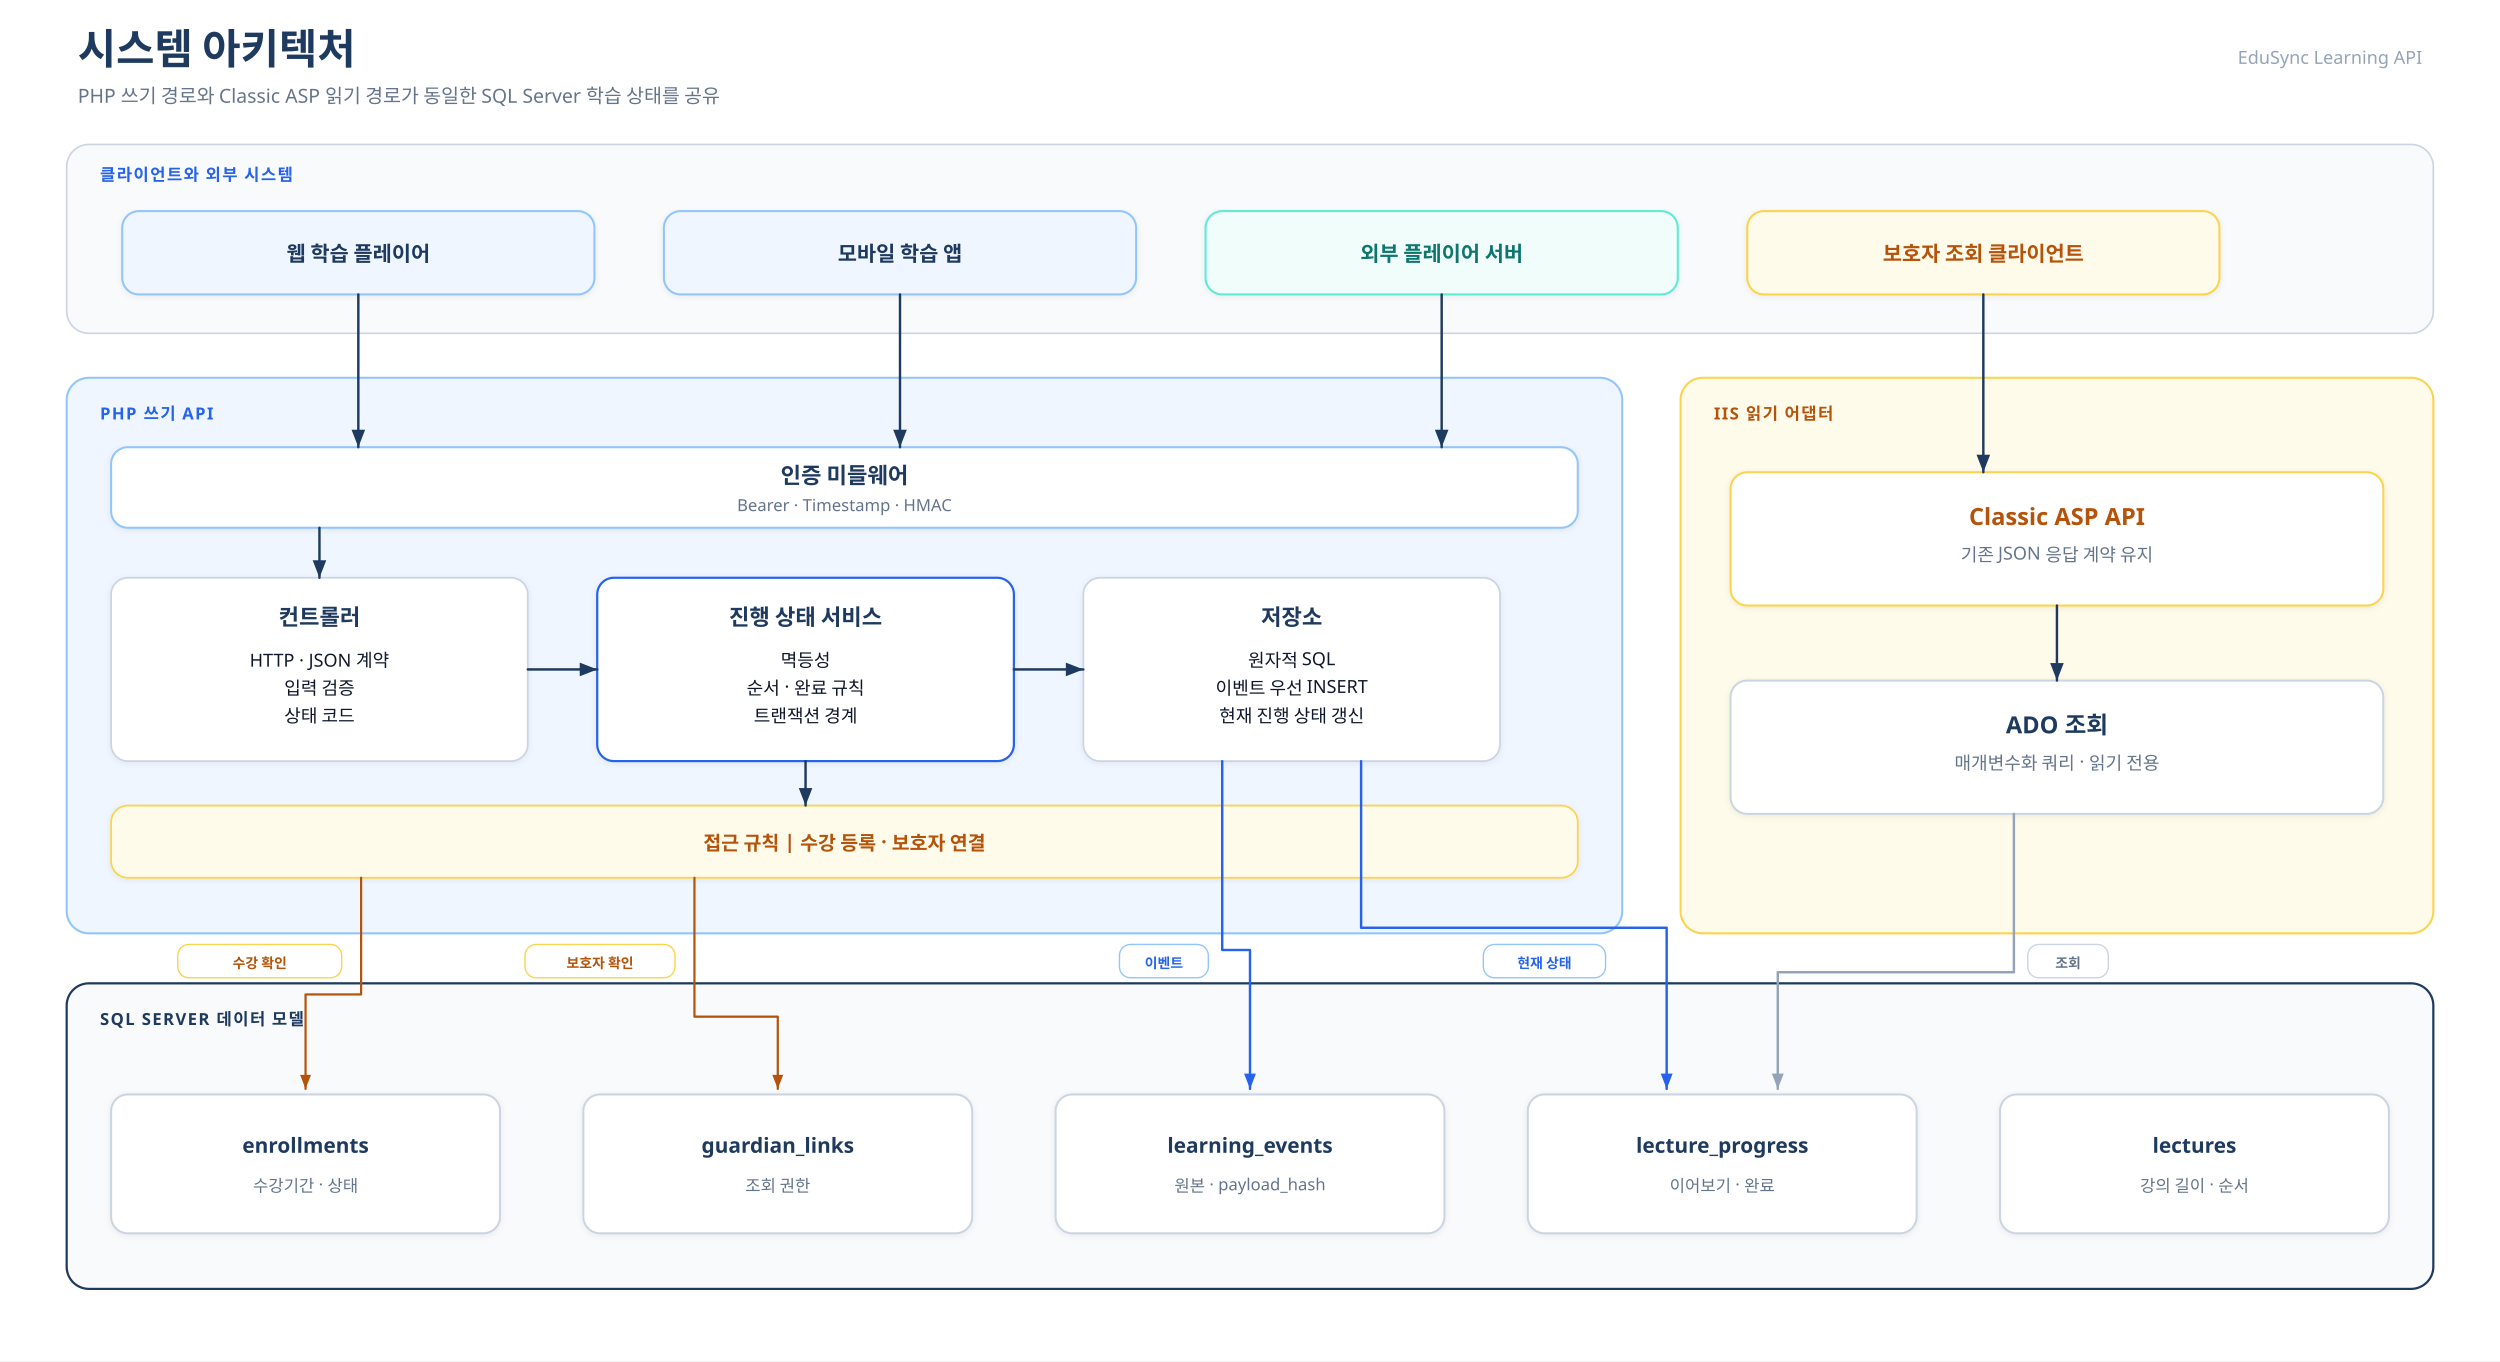
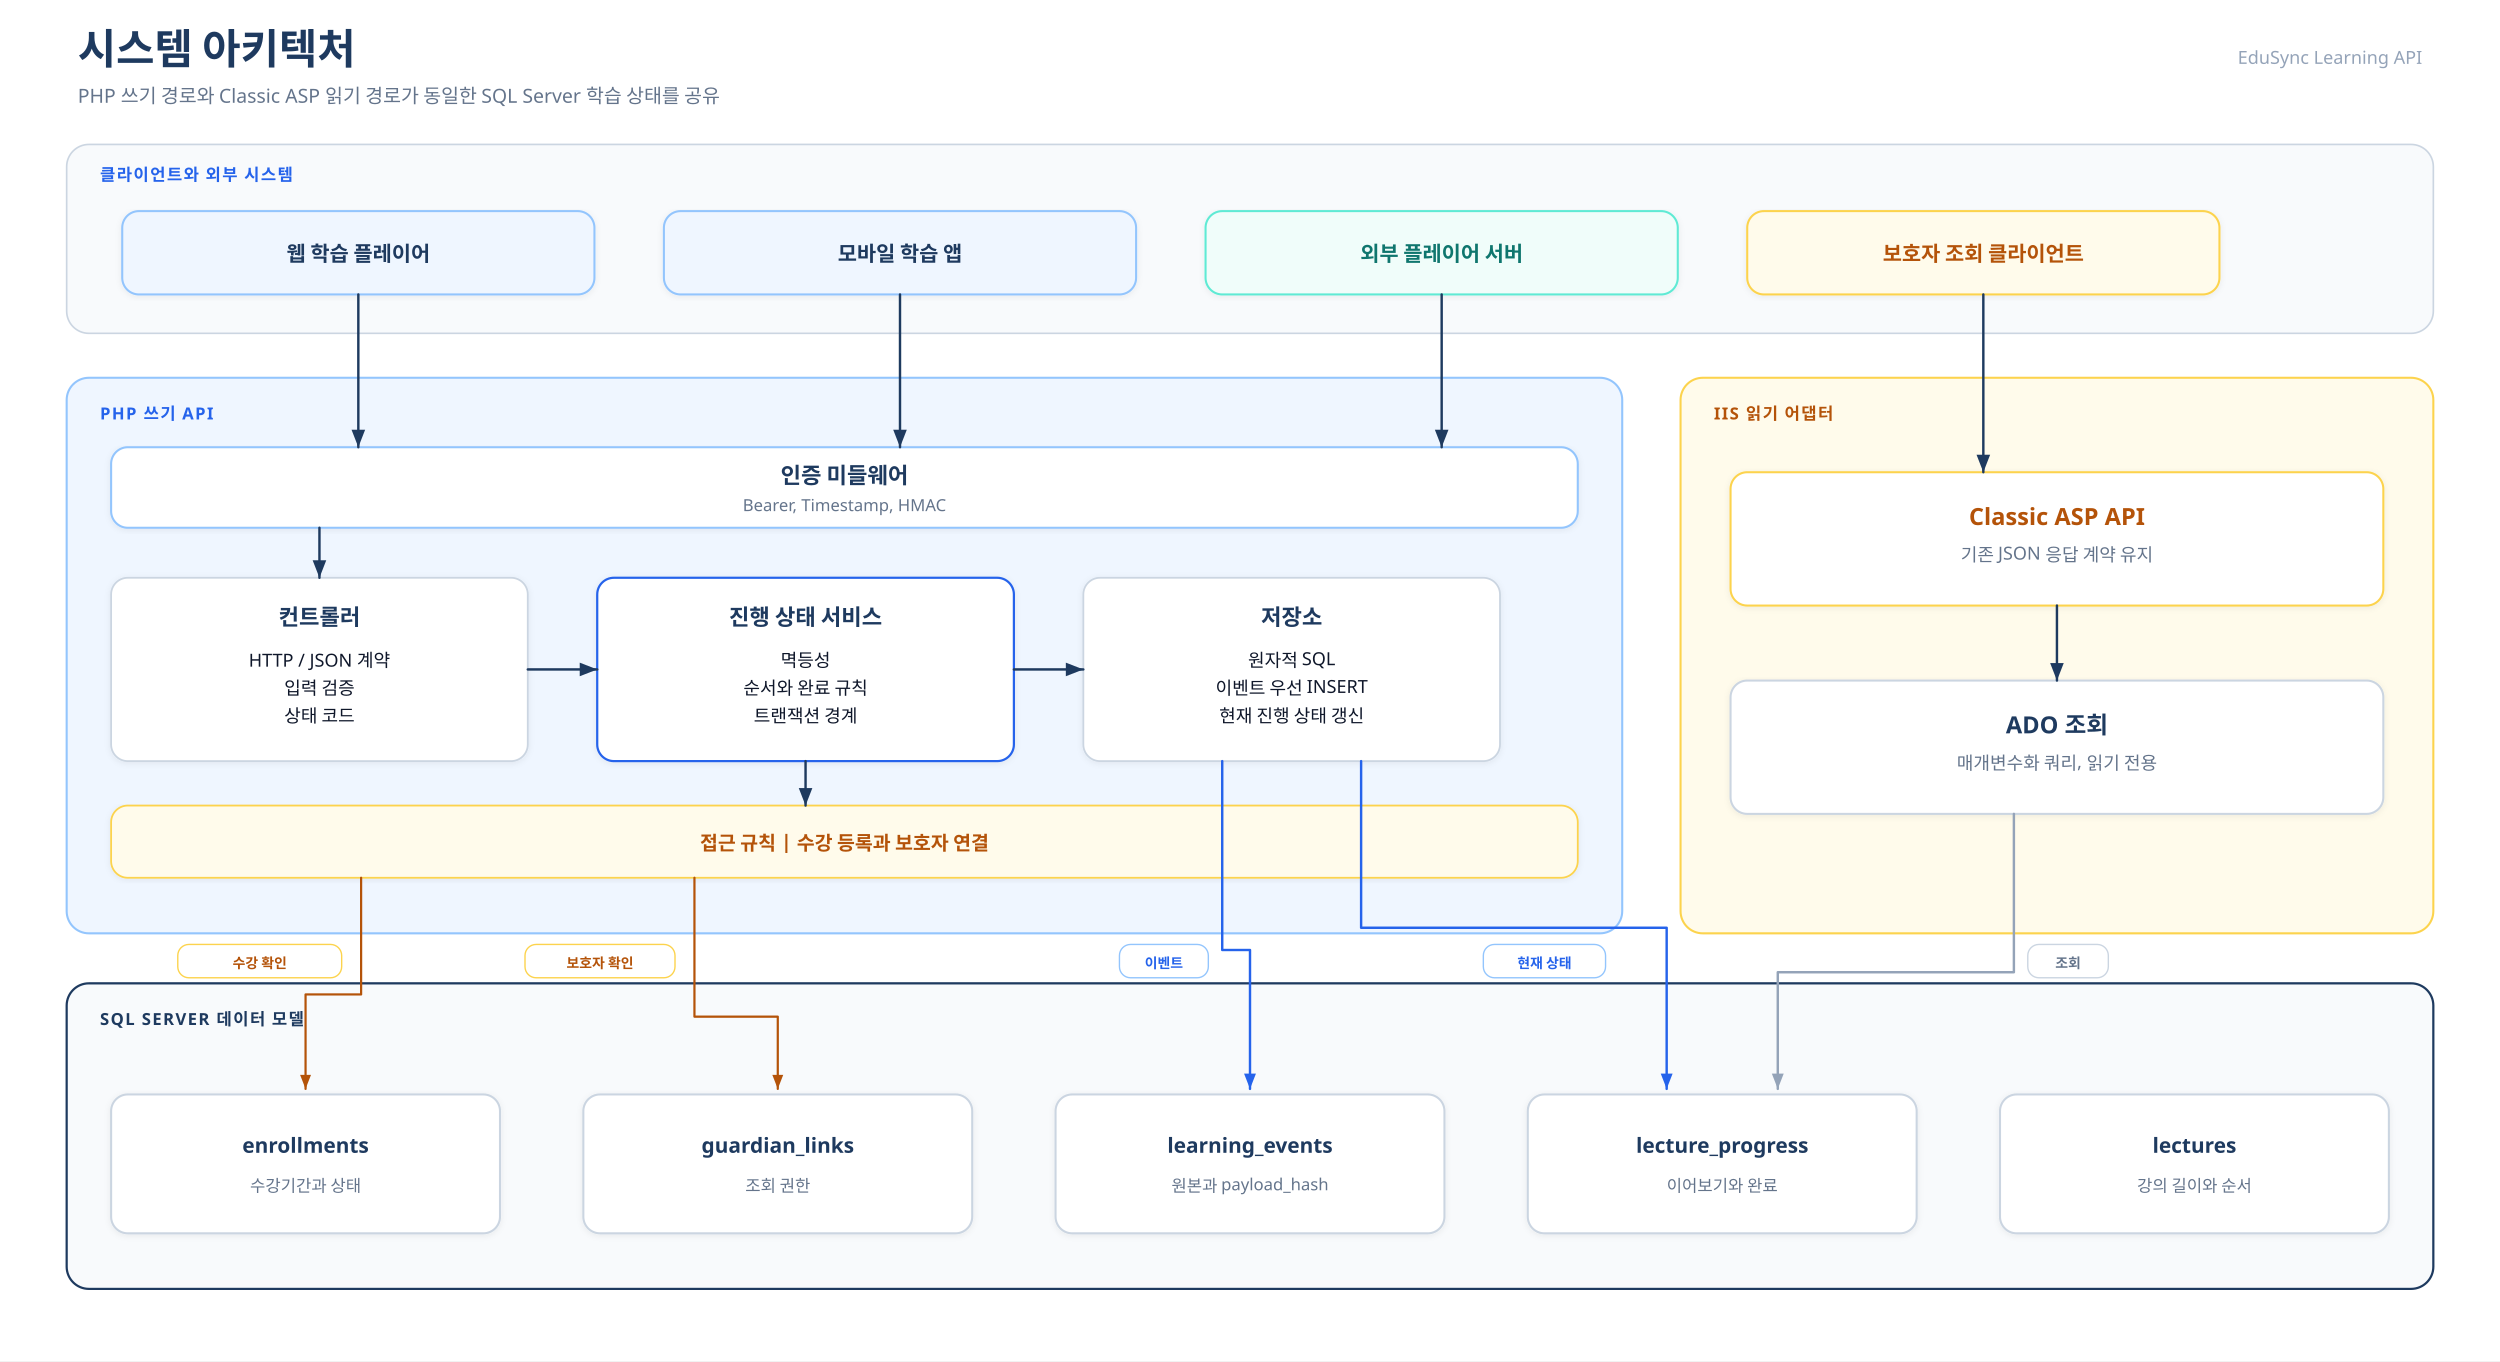
<svg xmlns="http://www.w3.org/2000/svg" width="1800" height="980" viewBox="0 0 1800 980" role="img" aria-label="EduSync Learning API — 시스템 아키텍처">
  <defs>
    <style type="text/css">

  text, tspan {
    font-family: 'Pretendard', 'Noto Sans KR', 'Apple SD Gothic Neo', 'Malgun Gothic', sans-serif;
  }

    </style>
    <marker id="arrow" viewBox="0 0 10 10" refX="9" refY="5" markerWidth="8" markerHeight="8" orient="auto-start-reverse">
      <path d="M 0 1.5 L 9 5 L 0 8.5 z" fill="#1E3A5F" />
    </marker>
    <marker id="arrow-soft" viewBox="0 0 10 10" refX="9" refY="5" markerWidth="7" markerHeight="7" orient="auto-start-reverse">
      <path d="M 0 1.5 L 9 5 L 0 8.5 z" fill="#94A3B8" />
    </marker>
    <marker id="arrow-blue" viewBox="0 0 10 10" refX="9" refY="5" markerWidth="7" markerHeight="7" orient="auto-start-reverse">
      <path d="M 0 1.5 L 9 5 L 0 8.5 z" fill="#2563EB" />
    </marker>
    <marker id="arrow-amber" viewBox="0 0 10 10" refX="9" refY="5" markerWidth="7" markerHeight="7" orient="auto-start-reverse">
      <path d="M 0 1.5 L 9 5 L 0 8.5 z" fill="#B45309" />
    </marker>
    <marker id="arrow-red" viewBox="0 0 10 10" refX="9" refY="5" markerWidth="7" markerHeight="7" orient="auto-start-reverse">
      <path d="M 0 1.5 L 9 5 L 0 8.5 z" fill="#B91C1C" />
    </marker>
    <marker id="arrow-green" viewBox="0 0 10 10" refX="9" refY="5" markerWidth="7" markerHeight="7" orient="auto-start-reverse">
      <path d="M 0 1.5 L 9 5 L 0 8.5 z" fill="#15803D" />
    </marker>
    <filter id="softShadow" x="-4%" y="-4%" width="108%" height="112%">
      <feDropShadow dx="0" dy="1" stdDeviation="2.2" flood-color="#0F172A" flood-opacity="0.07" />
    </filter>
  </defs>
  <rect width="1800" height="980" fill="#FFFFFF" />
  <text x="56" y="46" text-anchor="start" fill="#1E3A5F" font-size="30" font-weight="700">시스템 아키텍처</text>
  <text x="56" y="74" text-anchor="start" fill="#64748B" font-size="14" font-weight="400">PHP 쓰기 경로와 Classic ASP 읽기 경로가 동일한 SQL Server 학습 상태를 공유</text>
  <text x="1744" y="46" text-anchor="end" fill="#94A3B8" font-size="13" font-weight="500">EduSync Learning API</text>
  <rect x="48" y="104" width="1704" height="136" rx="16" ry="16" fill="#F8FAFC" stroke="#CBD5E1" stroke-width="1.2" />
  <text x="72" y="130" text-anchor="start" fill="#2563EB" font-size="12" font-weight="700" letter-spacing="1">클라이언트와 외부 시스템</text>
  <rect x="88" y="152" width="340" height="60" rx="12" ry="12" fill="#EFF6FF" stroke="#93C5FD" stroke-width="1.5" filter="url(#softShadow)" />
  <text x="258" y="188" text-anchor="middle" fill="#1E3A5F" font-size="15" font-weight="700">웹 학습 플레이어</text>
  <rect x="478" y="152" width="340" height="60" rx="12" ry="12" fill="#EFF6FF" stroke="#93C5FD" stroke-width="1.5" filter="url(#softShadow)" />
  <text x="648" y="188" text-anchor="middle" fill="#1E3A5F" font-size="15" font-weight="700">모바일 학습 앱</text>
  <rect x="868" y="152" width="340" height="60" rx="12" ry="12" fill="#F0FDFA" stroke="#5EEAD4" stroke-width="1.5" filter="url(#softShadow)" />
  <text x="1038" y="188" text-anchor="middle" fill="#0F766E" font-size="15" font-weight="700">외부 플레이어 서버</text>
  <rect x="1258" y="152" width="340" height="60" rx="12" ry="12" fill="#FFFBEB" stroke="#FCD34D" stroke-width="1.5" filter="url(#softShadow)" />
  <text x="1428" y="188" text-anchor="middle" fill="#B45309" font-size="15" font-weight="700">보호자 조회 클라이언트</text>
  <rect x="48" y="272" width="1120" height="400" rx="16" ry="16" fill="#EFF6FF" stroke="#93C5FD" stroke-width="1.5" />
  <text x="72" y="302" text-anchor="start" fill="#2563EB" font-size="12" font-weight="700" letter-spacing="1">PHP 쓰기 API</text>
  <rect x="80" y="322" width="1056" height="58" rx="12" ry="12" fill="#FFFFFF" stroke="#93C5FD" stroke-width="1.5" filter="url(#softShadow)" />
  <text x="608" y="348" text-anchor="middle" fill="#1E3A5F" font-size="16" font-weight="700">인증 미들웨어</text>
-   <text x="608" y="368" text-anchor="middle" fill="#64748B" font-size="12" font-weight="400">Bearer  ·  Timestamp  ·  HMAC</text>
+   <text x="608" y="368" text-anchor="middle" fill="#64748B" font-size="12" font-weight="400">Bearer, Timestamp, HMAC</text>
  <rect x="80" y="416" width="300" height="132" rx="12" ry="12" fill="#FFFFFF" stroke="#CBD5E1" stroke-width="1.3" filter="url(#softShadow)" />
  <text x="230" y="450" text-anchor="middle" fill="#1E3A5F" font-size="16" font-weight="700">컨트롤러</text>
-   <text x="230" y="480" text-anchor="middle" fill="#0F172A" font-size="13" font-weight="400">HTTP · JSON 계약</text>
+   <text x="230" y="480" text-anchor="middle" fill="#0F172A" font-size="13" font-weight="400">HTTP / JSON 계약</text>
  <text x="230" y="500" text-anchor="middle" fill="#0F172A" font-size="13" font-weight="400">입력 검증</text>
  <text x="230" y="520" text-anchor="middle" fill="#0F172A" font-size="13" font-weight="400">상태 코드</text>
  <rect x="430" y="416" width="300" height="132" rx="12" ry="12" fill="#FFFFFF" stroke="#2563EB" stroke-width="1.6" filter="url(#softShadow)" />
  <text x="580" y="450" text-anchor="middle" fill="#1E3A5F" font-size="16" font-weight="700">진행 상태 서비스</text>
  <text x="580" y="480" text-anchor="middle" fill="#0F172A" font-size="13" font-weight="400">멱등성</text>
-   <text x="580" y="500" text-anchor="middle" fill="#0F172A" font-size="13" font-weight="400">순서 · 완료 규칙</text>
+   <text x="580" y="500" text-anchor="middle" fill="#0F172A" font-size="13" font-weight="400">순서와 완료 규칙</text>
  <text x="580" y="520" text-anchor="middle" fill="#0F172A" font-size="13" font-weight="400">트랜잭션 경계</text>
  <rect x="780" y="416" width="300" height="132" rx="12" ry="12" fill="#FFFFFF" stroke="#CBD5E1" stroke-width="1.3" filter="url(#softShadow)" />
  <text x="930" y="450" text-anchor="middle" fill="#1E3A5F" font-size="16" font-weight="700">저장소</text>
  <text x="930" y="480" text-anchor="middle" fill="#0F172A" font-size="13" font-weight="400">원자적 SQL</text>
  <text x="930" y="500" text-anchor="middle" fill="#0F172A" font-size="13" font-weight="400">이벤트 우선 INSERT</text>
  <text x="930" y="520" text-anchor="middle" fill="#0F172A" font-size="13" font-weight="400">현재 진행 상태 갱신</text>
  <rect x="80" y="580" width="1056" height="52" rx="12" ry="12" fill="#FFFBEB" stroke="#FCD34D" stroke-width="1.3" filter="url(#softShadow)" />
-   <text x="608" y="612" text-anchor="middle" fill="#B45309" font-size="14" font-weight="700">접근 규칙  |  수강 등록 · 보호자 연결</text>
+   <text x="608" y="612" text-anchor="middle" fill="#B45309" font-size="14" font-weight="700">접근 규칙 | 수강 등록과 보호자 연결</text>
  <line x1="230" y1="380" x2="230" y2="416" stroke="#1E3A5F" stroke-width="1.75" stroke-linecap="round" marker-end="url(#arrow)" />
  <line x1="380" y1="482" x2="430" y2="482" stroke="#1E3A5F" stroke-width="1.75" stroke-linecap="round" marker-end="url(#arrow)" />
  <line x1="730" y1="482" x2="780" y2="482" stroke="#1E3A5F" stroke-width="1.75" stroke-linecap="round" marker-end="url(#arrow)" />
  <line x1="580" y1="548" x2="580" y2="580" stroke="#1E3A5F" stroke-width="1.75" stroke-linecap="round" marker-end="url(#arrow)" />
  <rect x="1210" y="272" width="542" height="400" rx="16" ry="16" fill="#FFFBEB" stroke="#FCD34D" stroke-width="1.5" />
  <text x="1234" y="302" text-anchor="start" fill="#B45309" font-size="12" font-weight="700" letter-spacing="1">IIS 읽기 어댑터</text>
  <rect x="1246" y="340" width="470" height="96" rx="12" ry="12" fill="#FFFFFF" stroke="#FCD34D" stroke-width="1.5" filter="url(#softShadow)" />
  <text x="1481" y="378" text-anchor="middle" fill="#B45309" font-size="17" font-weight="700">Classic ASP API</text>
  <text x="1481" y="404" text-anchor="middle" fill="#64748B" font-size="13" font-weight="400">기존 JSON 응답 계약 유지</text>
  <rect x="1246" y="490" width="470" height="96" rx="12" ry="12" fill="#FFFFFF" stroke="#CBD5E1" stroke-width="1.5" filter="url(#softShadow)" />
  <text x="1481" y="528" text-anchor="middle" fill="#1E3A5F" font-size="17" font-weight="700">ADO 조회</text>
-   <text x="1481" y="554" text-anchor="middle" fill="#64748B" font-size="13" font-weight="400">매개변수화 쿼리  ·  읽기 전용</text>
+   <text x="1481" y="554" text-anchor="middle" fill="#64748B" font-size="13" font-weight="400">매개변수화 쿼리, 읽기 전용</text>
  <line x1="1481" y1="436" x2="1481" y2="490" stroke="#1E3A5F" stroke-width="1.75" stroke-linecap="round" marker-end="url(#arrow)" />
  <line x1="258" y1="212" x2="258" y2="322" stroke="#1E3A5F" stroke-width="1.75" stroke-linecap="round" marker-end="url(#arrow)" />
  <line x1="648" y1="212" x2="648" y2="322" stroke="#1E3A5F" stroke-width="1.75" stroke-linecap="round" marker-end="url(#arrow)" />
  <line x1="1038" y1="212" x2="1038" y2="322" stroke="#1E3A5F" stroke-width="1.75" stroke-linecap="round" marker-end="url(#arrow)" />
  <line x1="1428" y1="212" x2="1428" y2="340" stroke="#1E3A5F" stroke-width="1.75" stroke-linecap="round" marker-end="url(#arrow)" />
  <rect x="48" y="708" width="1704" height="220" rx="16" ry="16" fill="#F8FAFC" stroke="#1E3A5F" stroke-width="1.6" />
  <text x="72" y="738" text-anchor="start" fill="#1E3A5F" font-size="12" font-weight="700" letter-spacing="1">SQL SERVER 데이터 모델</text>
  <rect x="80" y="788" width="280" height="100" rx="12" ry="12" fill="#FFFFFF" stroke="#CBD5E1" stroke-width="1.5" filter="url(#softShadow)" />
  <text x="220" y="830" text-anchor="middle" fill="#1E3A5F" font-size="15" font-weight="700">enrollments</text>
-   <text x="220" y="858" text-anchor="middle" fill="#64748B" font-size="12" font-weight="400">수강기간 · 상태</text>
+   <text x="220" y="858" text-anchor="middle" fill="#64748B" font-size="12" font-weight="400">수강기간과 상태</text>
  <rect x="420" y="788" width="280" height="100" rx="12" ry="12" fill="#FFFFFF" stroke="#CBD5E1" stroke-width="1.5" filter="url(#softShadow)" />
  <text x="560" y="830" text-anchor="middle" fill="#1E3A5F" font-size="15" font-weight="700">guardian_links</text>
  <text x="560" y="858" text-anchor="middle" fill="#64748B" font-size="12" font-weight="400">조회 권한</text>
  <rect x="760" y="788" width="280" height="100" rx="12" ry="12" fill="#FFFFFF" stroke="#CBD5E1" stroke-width="1.5" filter="url(#softShadow)" />
  <text x="900" y="830" text-anchor="middle" fill="#1E3A5F" font-size="15" font-weight="700">learning_events</text>
-   <text x="900" y="858" text-anchor="middle" fill="#64748B" font-size="12" font-weight="400">원본 · payload_hash</text>
+   <text x="900" y="858" text-anchor="middle" fill="#64748B" font-size="12" font-weight="400">원본과 payload_hash</text>
  <rect x="1100" y="788" width="280" height="100" rx="12" ry="12" fill="#FFFFFF" stroke="#CBD5E1" stroke-width="1.5" filter="url(#softShadow)" />
  <text x="1240" y="830" text-anchor="middle" fill="#1E3A5F" font-size="15" font-weight="700">lecture_progress</text>
-   <text x="1240" y="858" text-anchor="middle" fill="#64748B" font-size="12" font-weight="400">이어보기 · 완료</text>
+   <text x="1240" y="858" text-anchor="middle" fill="#64748B" font-size="12" font-weight="400">이어보기와 완료</text>
  <rect x="1440" y="788" width="280" height="100" rx="12" ry="12" fill="#FFFFFF" stroke="#CBD5E1" stroke-width="1.5" filter="url(#softShadow)" />
  <text x="1580" y="830" text-anchor="middle" fill="#1E3A5F" font-size="15" font-weight="700">lectures</text>
-   <text x="1580" y="858" text-anchor="middle" fill="#64748B" font-size="12" font-weight="400">강의 길이 · 순서</text>
+   <text x="1580" y="858" text-anchor="middle" fill="#64748B" font-size="12" font-weight="400">강의 길이와 순서</text>
  <path d="M 260 632 V 716 H 220 V 784" fill="none" stroke="#B45309" stroke-width="1.6" stroke-linecap="round" stroke-linejoin="round" marker-end="url(#arrow-amber)" />
  <path d="M 500 632 V 732 H 560 V 784" fill="none" stroke="#B45309" stroke-width="1.6" stroke-linecap="round" stroke-linejoin="round" marker-end="url(#arrow-amber)" />
  <rect x="128" y="680" width="118" height="24" rx="8" ry="8" fill="#FFFFFF" stroke="#FCD34D" stroke-width="1" />
  <text x="187" y="697" text-anchor="middle" fill="#B45309" font-size="10" font-weight="700">수강 확인</text>
  <rect x="378" y="680" width="108" height="24" rx="8" ry="8" fill="#FFFFFF" stroke="#FCD34D" stroke-width="1" />
  <text x="432" y="697" text-anchor="middle" fill="#B45309" font-size="10" font-weight="700">보호자 확인</text>
  <path d="M 880 548 V 684 H 900 V 784" fill="none" stroke="#2563EB" stroke-width="1.75" stroke-linecap="round" stroke-linejoin="round" marker-end="url(#arrow-blue)" />
  <rect x="806" y="680" width="64" height="24" rx="8" ry="8" fill="#FFFFFF" stroke="#93C5FD" stroke-width="1" />
  <text x="838" y="697" text-anchor="middle" fill="#2563EB" font-size="10" font-weight="700">이벤트</text>
  <path d="M 980 548 V 668 H 1200 V 784" fill="none" stroke="#2563EB" stroke-width="1.75" stroke-linecap="round" stroke-linejoin="round" marker-end="url(#arrow-blue)" />
  <rect x="1068" y="680" width="88" height="24" rx="8" ry="8" fill="#FFFFFF" stroke="#93C5FD" stroke-width="1" />
  <text x="1112" y="697" text-anchor="middle" fill="#2563EB" font-size="10" font-weight="700">현재 상태</text>
  <path d="M 1450 586 V 700 H 1280 V 784" fill="none" stroke="#94A3B8" stroke-width="1.75" stroke-linecap="round" stroke-linejoin="round" marker-end="url(#arrow-soft)" />
  <rect x="1460" y="680" width="58" height="24" rx="8" ry="8" fill="#FFFFFF" stroke="#CBD5E1" stroke-width="1" />
  <text x="1489" y="697" text-anchor="middle" fill="#64748B" font-size="10" font-weight="700">조회</text>
</svg>
